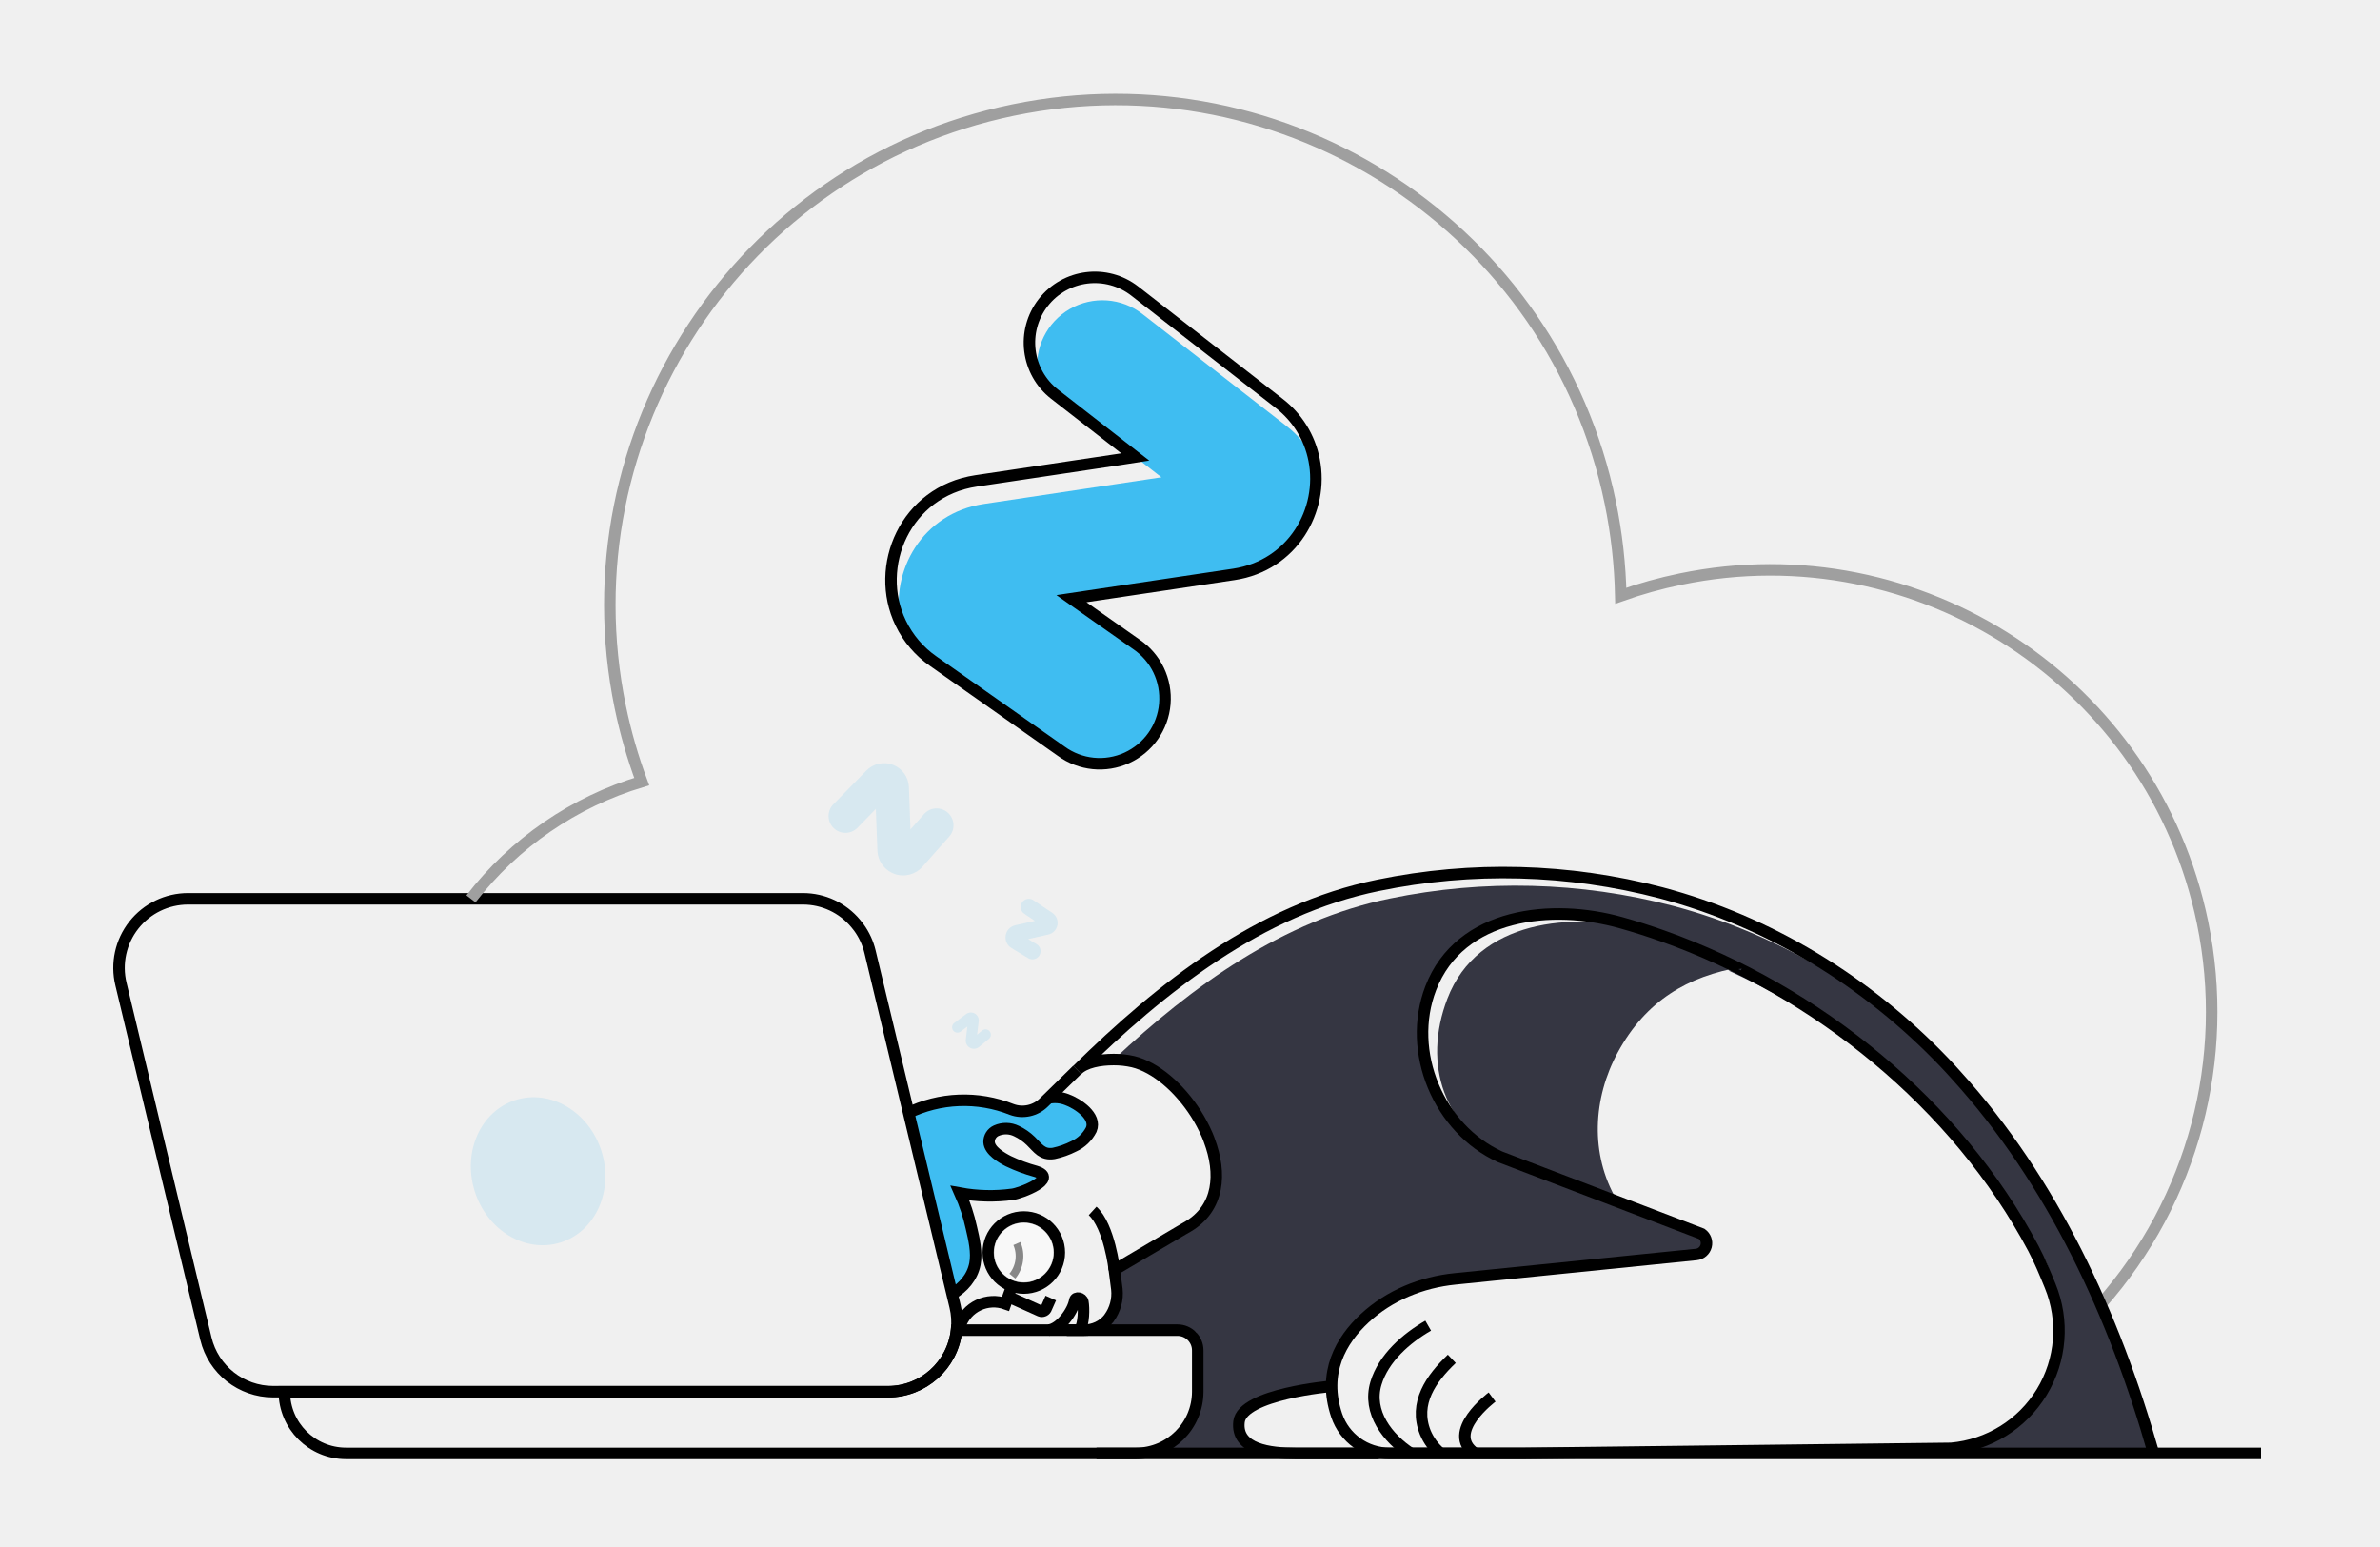
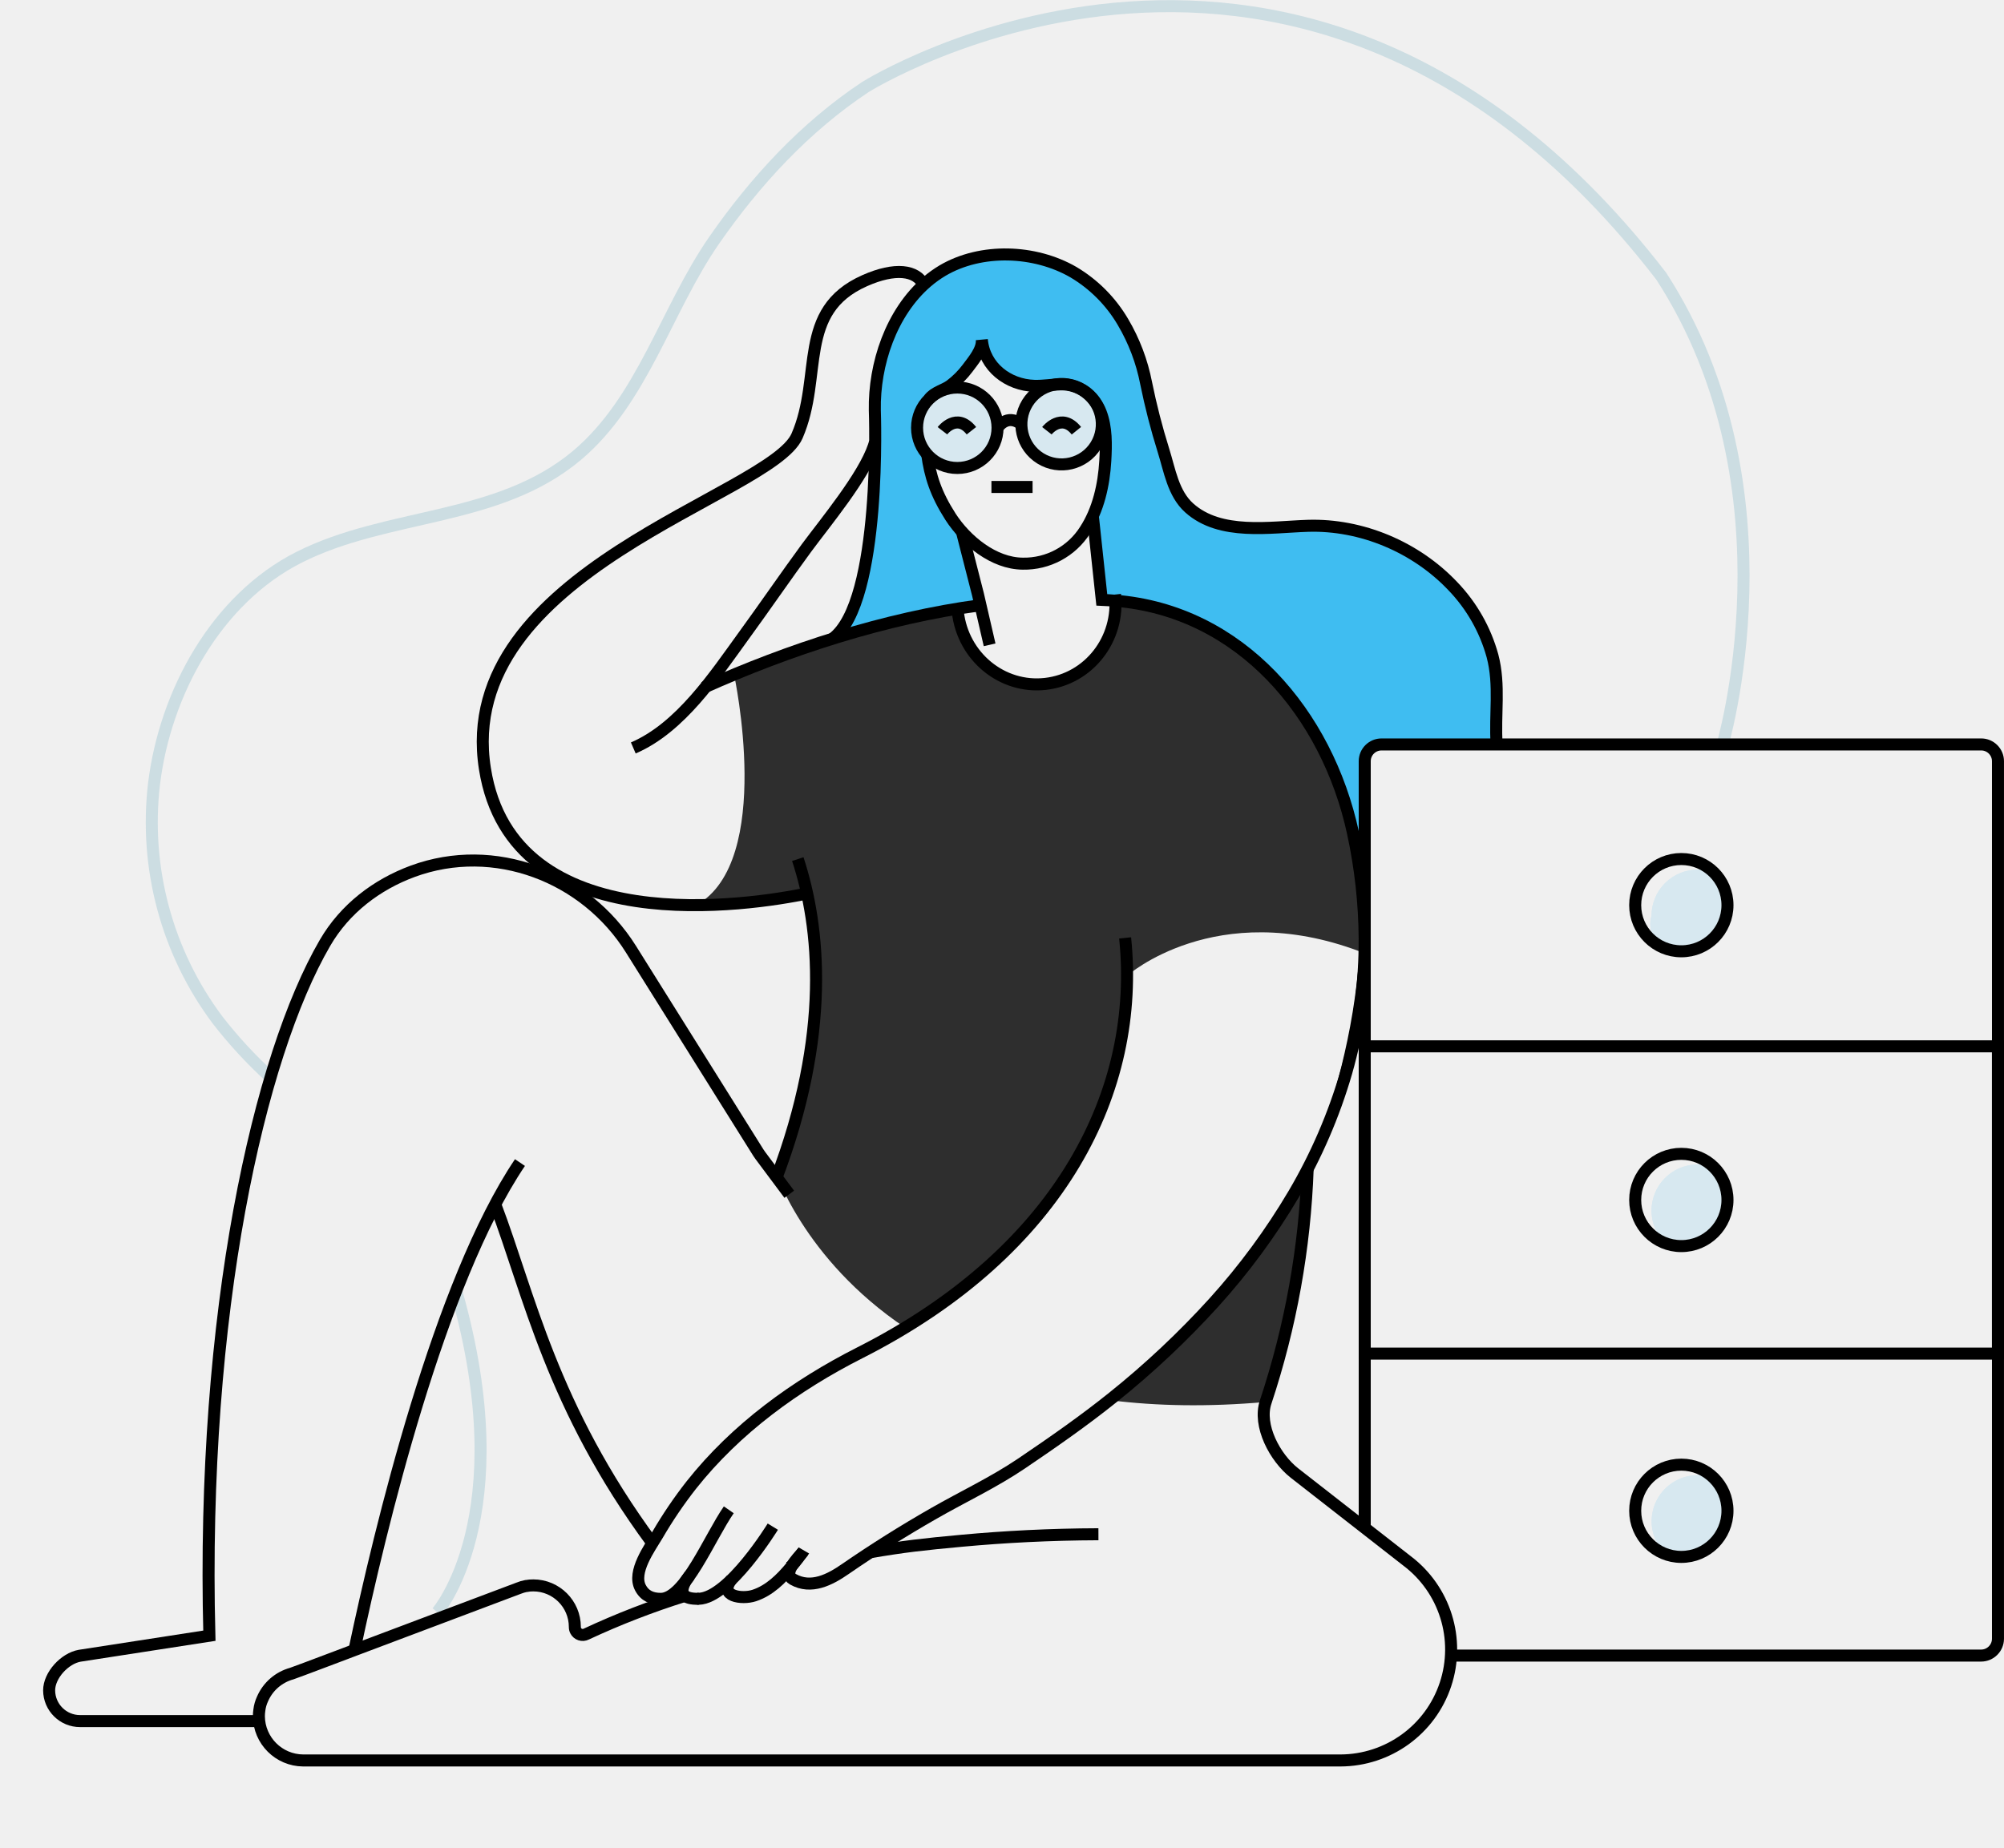
- <svg xmlns="http://www.w3.org/2000/svg" id="Layer_2" data-name="Layer 2" viewBox="0 350 1000 650">
+ <svg xmlns="http://www.w3.org/2000/svg" class="force-stroke-txt-color" viewBox="0 0 925.46 853.41">
  <defs>
-     <style>.cls-1{fill:#353642;}.cls-2{fill:#3fbdf1;}.cls-3,.cls-5,.cls-6{fill:none;stroke-miterlimit:10;}.cls-3,.cls-6{stroke:#000;}.cls-3,.cls-5{stroke-width:4.83px;}.cls-4{fill:#d7e8f0;}.cls-5{stroke:#9f9f9f;}.cls-6{stroke-width:3.22px;}.cls-7{fill:#fff;opacity:0.53;}</style>
+     <clipPath id="clip-path" transform="translate(0 -4.91)">
+       <path d="M-309.16,1825s88.32,11.09,102.84-67.26c6.61-35.74-.46-73.16-25.53-100.39a114.33,114.33,0,0,0-37.6-26.72c-13.68-6.09-37.26-5.91-47.28-17.24-20.75-23.47,3-53.43,17.86-71.77a329.69,329.69,0,0,0,47.55-79.71c34.37-81.75,27.46-166.24,13.86-251.69-19.79-124.35-98.81-218.31-216.75-261.48-1.29-.47-2.73-.93-4-.4-2.12.89-2.29,3.8-2,6.09,4.15,35.73,26,72.55,41,104.75,6,13,12.87,25.79,18.23,39.06.46,1.16,6.6,14.65,2.87,9.16-16.12-23.74-18.37-55.25-9.8-82.25.18-.58.39-1.15.58-1.73,0,0-234.53-97.5-298.84-7.38a251.64,251.64,0,0,0-43,105.22c-5.89,36-9.35,74.44,5.49,108.54,9.38,21.57,22.37,41.53,30.35,63.66,15.87,44,10.77,96.28-16.86,134.45-25.94,35.83-66.83,56.64-96.27,89.09-35.62,39.26-55.36,92.54-54.06,145.52,1,39.13,13.78,74.16,39.54,103.81,18.73,21.55,40.75,45.57,69.42,53.1,17.49,4.6,36.27,3.79,54.18,5" fill="none" />
+     </clipPath>
  </defs>
-   <path class="cls-1" d="M903,960.66H617.77l0,0h19.76l180.4-2.09c33.35-2.9,56.85-35.61,44.18-66.58-2.19-5.35.1-6.84-2.61-12-28.36-53.4-77.53-96.9-133.25-122.17,1.38-.26,2.77-.45,4.19-.64a282.31,282.31,0,0,0-32-13.63c-5.8-2.07-11.67-3.94-17.53-5.58-28.81-8.12-67.74-4.41-80,27.49-10.31,26.78,3.38,59.13,29.13,70.86L676.29,854c-.39-.58-.74-1.16-1.1-1.77l40.22,15.37a4.78,4.78,0,0,1-2.25,8.67l-97.68,10.67c-14.08,1.42-31.71,7.31-42.09,17-7.57,7-13.95,16.53-13.89,28.59a149,149,0,0,0-19,2.67c-9.57,2.06-19.31,5.61-20,11.44-1.36,11.7,15.27,14.08,25.75,14.08l-66.32-.26c7.12,0,8-.06,12.72-4.76s10-8.32,10-15.44l.58-22.82c0-4.7,1.12-8.5-3.58-8.5l-42,0a8.91,8.91,0,0,0,8.25-5,.25.25,0,0,0,.06-.13c2.1-3.9,2.58-9.51,2.19-14.82l.49-1.74,1.26-4.64,26.68-15.7a6.39,6.39,0,0,0,.58-.38c13.92-8.51,15.66-23.72,10.89-37.32-.1-.26-.16-.49-.26-.71-.22-.58-.42-1.13-.67-1.68a50.79,50.79,0,0,0-4.71-8.86c-6.89-10.76-16.89-19.53-26.39-21.82a36.61,36.61,0,0,0-8.12-.9c33.06-31,71.15-58.55,116.14-67.71A261.24,261.24,0,0,1,703,730.63c45.44,12.09,86.36,37.19,118.81,71.09l0,0C865.49,847.29,885.92,900.53,903,960.66Z" />
-   <path class="cls-2" d="M458.6,823.65a15.36,15.36,0,0,1-7.28,7,35.92,35.92,0,0,1-8.47,3c-4.84.81-6.55-2.25-9.64-5.25a22.62,22.62,0,0,0-6-4.16,10,10,0,0,0-8.54-.13,5.16,5.16,0,0,0-3.06,4.71c.2,3.67,5.26,6.57,8.12,8.09a70.47,70.47,0,0,0,11.6,4.28c9.77,3-6.5,9.25-9.92,9.64a69.84,69.84,0,0,1-22-.52,74.17,74.17,0,0,1,4.77,14.5c1.13,4.77,2.45,10.51,1.52,15.31-1.13,5.64-4.94,9.83-9.64,12.67l-18.27-76.22a54.17,54.17,0,0,1,43.34-1.42,12.86,12.86,0,0,0,13.57-3l1.87-1.81a13.52,13.52,0,0,1,7.8.62C452.8,812.63,461,818,458.6,823.65Z" />
-   <path class="cls-3" d="M477.36,908.88H401.92a29,29,0,0,1-28.84,25.91H119.46a25.94,25.94,0,0,0,25.88,25.88h332a26,26,0,0,0,25.91-25.88v-17.4a8.51,8.51,0,0,0-8.51-8.51Z" />
-   <path class="cls-3" d="M360.86,739.7a28.82,28.82,0,0,1,4.71,10.24l35.74,149a28,28,0,0,1,.61,9.89,29,29,0,0,1-28.84,25.91H114.75a29.05,29.05,0,0,1-28.23-22.27l-35.7-149a29,29,0,0,1,28.23-35.81H337.34a28.85,28.85,0,0,1,22.23,10.41Z" />
-   <ellipse class="cls-4" cx="226.06" cy="842.14" rx="27.93" ry="31.39" transform="translate(-242.74 106.93) rotate(-17.5)" />
-   <path class="cls-1" d="M731.85,756.31c-22.79,3.81-40.31,14.23-52.07,35.8-10.53,19.3-11.76,42.85-.53,62L633.4,836.53c-26.55-12.16-35.89-39.18-25.25-66.93,12.65-33.06,52.79-36.9,82.5-28.48,6.05,1.7,12.09,3.64,18.07,5.78Q720.44,751.1,731.85,756.31Z" />
-   <path class="cls-5" d="M197.88,727.68a142.52,142.52,0,0,1,71.74-49.28,213.6,213.6,0,0,1-9-31.29C237,532.23,310.87,419.92,425.72,396.23s227.2,50.15,250.88,165A217,217,0,0,1,681,600.32a188.43,188.43,0,0,1,25.13-7C806.5,572.57,904.7,637.15,925.42,737.54A185.32,185.32,0,0,1,882.69,898" />
-   <path class="cls-3" d="M448.23,908.89h7.09a13.13,13.13,0,0,0,10.63-5,.33.33,0,0,0,.07-.13,17.35,17.35,0,0,0,3.25-12.06l-.58-4.51-.48-3.64,1.74-1,27.26-16.08,1.84-1.06c13.31-7.83,14.27-22.43,9.05-36.26-.09-.25-.16-.48-.25-.71-.23-.58-.46-1.12-.68-1.67a63.84,63.84,0,0,0-4.71-8.86c-6.89-10.77-16.88-19.53-26.39-21.82a36,36,0,0,0-8.12-.9c-5.7,0-12,1.09-15.31,4.38C488,764.78,529.31,732.13,579,722a261.25,261.25,0,0,1,119,3.16c45.44,12.09,86.4,37.22,118.85,71.12,1.71,1.78,3.38,3.58,5,5.42l0,0c40.67,44.7,66.61,101.16,83,158.94" />
-   <path class="cls-3" d="M460.7,960.67H950" />
-   <path class="cls-6" d="M583.88,960.66H639.4" />
-   <path class="cls-3" d="M630.29,836.06c-25.76-11.73-39.44-44.08-29.14-70.85,12.28-31.91,51.21-35.62,80-27.5q8.82,2.47,17.53,5.58c64.73,23,123.55,70.75,155.67,131.25,2.71,5.12,4.87,10.38,7.06,15.74a49.63,49.63,0,0,1-41.62,68.27L639.4,960.66H583.88a23.49,23.49,0,0,1-22.24-15.92c-6.09-18,1.78-31.58,11.73-40.83,10.38-9.64,23.92-15.15,38-16.57L712.71,877.1a4.79,4.79,0,0,0,2.27-8.68Z" />
-   <path class="cls-3" d="M600.08,907c-9.25,5.32-18.76,13.65-21.94,24.2-3.66,12.15,4.93,23.19,14.69,29.51" />
-   <path class="cls-3" d="M610,920.94c-8.63,8.21-16.11,18.62-11.12,31a23,23,0,0,0,6.48,8.76" />
-   <path class="cls-3" d="M626.93,937s-19.87,14.77-7.25,23.63" />
-   <path class="cls-3" d="M575.93,959.25l.35,1.42H544.22c-10.48,0-25-1.61-23.63-13.31s38.9-14.89,38.9-14.89h0" />
-   <path class="cls-2" d="M518.42,591.34l-68.23,10.21,11.89,8.38h0l22.24,17.81c3.48,2.45,2.61,8.23,4.54,11.74a27.42,27.42,0,0,1-43,26.14l-53.65-37.74a41.37,41.37,0,0,1-13.79-16.14c-4.39-21.85,9.08-46.15,35-50L488,550.54,477,542h0l-33.87-26.36a27.44,27.44,0,0,1-7.12-8.25A27.44,27.44,0,0,1,480.1,482l60.42,47a40.32,40.32,0,0,1,11.67,14.28C556.31,564.4,543.13,587.63,518.42,591.34Z" />
-   <path class="cls-3" d="M468.22,883.54s-2.08-18.3-9.13-24.75" />
-   <path class="cls-3" d="M381.09,817.85a54.24,54.24,0,0,1,44-1.7,12.88,12.88,0,0,0,13.59-3l13.93-13.64" />
-   <path class="cls-3" d="M425.37,895.59,437,900.82a2,2,0,0,0,2.68-1.28l1.83-4.14" />
-   <path class="cls-6" d="M427.27,872.49a13.26,13.26,0,0,1-1.9,13.7" />
-   <path class="cls-3" d="M453.65,908.88c1.83-2.71,1.82-9.26,1.35-11.89-.3-1.67-3.11-2.27-3.41-.59-.82,4.69-6.11,11.9-11,12.48" />
-   <circle class="cls-3" cx="430.17" cy="876.27" r="14.93" />
-   <path class="cls-3" d="M425.17,890.33l-2.66,7.48a14.92,14.92,0,0,0-19.07,9.06" />
-   <circle class="cls-7" cx="430.17" cy="876.27" r="12.64" />
-   <path class="cls-3" d="M400,893.77c4.7-2.84,8.5-7,9.63-12.66.94-4.81-.38-10.54-1.51-15.31a74,74,0,0,0-4.77-14.5,69.84,69.84,0,0,0,22,.51c3.41-.38,19.69-6.6,9.92-9.63a69.18,69.18,0,0,1-11.59-4.29c-2.88-1.49-7.93-4.39-8.11-8.07a5.13,5.13,0,0,1,3-4.73,10,10,0,0,1,8.54.15,22,22,0,0,1,6,4.16c3.1,3,4.79,6,9.65,5.23a34.88,34.88,0,0,0,8.45-3,15.37,15.37,0,0,0,7.3-7c2.42-5.63-5.8-11-10.26-12.61a13.56,13.56,0,0,0-7.79-.64" />
-   <path class="cls-3" d="M518.42,591.34l-68.23,10.21,11.89,8.38,15.38,10.8a27.45,27.45,0,1,1-31.59,44.89l-53.65-37.74a41.37,41.37,0,0,1-13.79-16.14c-11.41-23.69,1.93-55.24,31.74-59.69l59.17-8.86L477,542l-33.87-26.36a27.44,27.44,0,1,1,33.71-43.31l60.42,47a39.58,39.58,0,0,1,14.89,23.94C556.31,564.4,543.13,587.63,518.42,591.34Z" />
-   <path class="cls-4" d="M368.66,707.33,368,689.9l-7.73,7.92a7.08,7.08,0,0,1-10,.12h0a7.08,7.08,0,0,1-.12-10L364,673.8a10.44,10.44,0,0,1,17.9,6.91l.65,17.78,5.7-6.43a7.07,7.07,0,0,1,10-.6h0a7.08,7.08,0,0,1,.61,10l-11.23,12.67A10.83,10.83,0,0,1,368.66,707.33Z" />
-   <path class="cls-4" d="M426.6,738.77l8.23-1.84-4.45-3a3.44,3.44,0,0,1-.94-4.76h0a3.43,3.43,0,0,1,4.76-.93l7.94,5.31a5.05,5.05,0,0,1-1.71,9.13L432,744.58l3.57,2.15a3.42,3.42,0,0,1,1.16,4.7h0a3.43,3.43,0,0,1-4.7,1.17l-7-4.23A5.23,5.23,0,0,1,426.6,738.77Z" />
-   <path class="cls-4" d="M405.79,786.84l.67-5.5-2.83,2.1a2.25,2.25,0,0,1-3.15-.46h0a2.26,2.26,0,0,1,.46-3.15l5-3.75a3.32,3.32,0,0,1,5.28,3.06l-.68,5.62,2.11-1.74a2.25,2.25,0,0,1,3.17.31h0a2.25,2.25,0,0,1-.31,3.17l-4.16,3.42A3.44,3.44,0,0,1,405.79,786.84Z" />
-   <path class="cls-1" d="M731.85,757l-.42.71a7.11,7.11,0,0,0-1-.52Z" />
+   <circle cx="442.09" cy="197.59" r="18.58" fill="#d7e8f0" />
+   <circle cx="490.26" cy="200.86" r="18.58" transform="translate(61.64 507.37) rotate(-58.28)" fill="#d7e8f0" />
+   <path d="M738.65,100.27" transform="translate(0 -4.91)" fill="none" stroke="#ccdde2" stroke-miterlimit="10" stroke-width="5.55" />
+   <path d="M124.94,502.56A208.74,208.74,0,0,1,100.41,476,152.4,152.4,0,0,1,71.13,367c5.09-41.86,28.67-85.37,67.09-104.73,41-20.65,91.79-16.38,128.23-47,30.39-25.61,41.09-67.21,63.33-99.34,19-27.37,42-52.34,69.89-70.84,0,0,202.33-127,367.53,87.43,63.9,98.73,27.85,218,27.85,218" transform="translate(0 -4.91)" fill="none" stroke="#ccdde2" stroke-miterlimit="10" stroke-width="5.55" />
+   <path d="M210.75,601.49c29.57,104.13-8.89,148.15-8.89,148.15" transform="translate(0 -4.91)" fill="none" stroke="#ccdde2" stroke-miterlimit="10" stroke-width="5.55" />
+   <path d="M689.38,307.85a74.76,74.76,0,0,0-18.28-32.16,89.82,89.82,0,0,0-67-27.9c-17.55.56-40.36,4.62-54.71-8.23-7.51-6.68-9.1-17.55-12-26.6a311.51,311.51,0,0,1-8-31.09,88.57,88.57,0,0,0-10.66-28.32,65,65,0,0,0-22.9-23c-17.76-10.26-42.55-11.21-60.4-.69a52.31,52.31,0,0,0-7.2,5.18,17.89,17.89,0,0,0-1.51,1.38c-15.48,14.27-22.94,37.34-22.55,58v6.77c.05,1.85.09,4.09.05,6.55C405,219.85,407,272,384.51,300c10.91-3.4,22-6.46,33.16-9h.09c1.16-.65,12.29-6.55,19.75-4a9.18,9.18,0,0,1,5.9,6.21c0,.08,0,.13.09.17.09.35.22.73.3,1.12a9.55,9.55,0,0,0,.3,1.08,36.87,36.87,0,0,0,3.84,8.19,6.23,6.23,0,0,0,.78,1.12,28.86,28.86,0,0,0,5.52,5.52c-.78-.77-1.6-1.64-2.46-2.5a26.64,26.64,0,0,1-7.68-22.12s1.86,2.24,5.65.08-1.94-20.82-3.36-26.39c-.52-2.07,2.54-1.81,7.29-.64a50.74,50.74,0,0,1-9.4-8.28,52.2,52.2,0,0,1-5.26-6.86c-6.82-10.6-9.4-18.75-10.78-28.84h0a18.38,18.38,0,0,1,1-25.57,1.48,1.48,0,0,1,.26-.3c2.15-2.76,6.55-3.8,9.4-5.82a39.48,39.48,0,0,0,8-8.07c2.63-3.45,7-8.53,6.6-13.19,1.16,12.63,12.11,21,24.23,21.34a85.34,85.34,0,0,0,8.75-.47h.09a18.15,18.15,0,0,1,3.75-.39,18.48,18.48,0,0,1,15.18,7.89,6.45,6.45,0,0,1,.47.69c.22.34.43.73.65,1.12a17.84,17.84,0,0,1,1.77,3.45c2.76,7.07,2.54,15,2.11,22.46-.65,11-3.19,22.55-9.31,31.95a2.63,2.63,0,0,1,2.06-.65c4.75.82,1.39,31.52,6.64,33.12s5,5.69,5,5.69a16.52,16.52,0,0,1-.17,2.11,32.34,32.34,0,0,0,.52-7.67c1.55.08,3.1.25,4.65.47,8.8-3,26,6.42,26,6.42a.11.11,0,0,0,.09.05c41.3,15.91,69.46,55.79,79,100.28a237.56,237.56,0,0,1,5.39,48.72v-81.9a7.75,7.75,0,0,1,7.74-7.76h53.18C690.41,334.93,693,321.44,689.38,307.85ZM475.74,319.93c1.42.38,2.89.73,4.36,1,.94,0,1.89-.09,2.84-.17a35.58,35.58,0,0,0,19.32-8.41c-5.31,3.75-12,6.08-19.79,7C479.92,319.67,477.68,319.84,475.74,319.93Zm21.09-64.59a32.68,32.68,0,0,1-19,9.57,28.3,28.3,0,0,0,4.1.39C489.11,265.43,493.51,260,496.83,255.34Z" transform="translate(0 -4.91)" fill="#3fbdf1" />
+   <path d="M608.24,534c-2.56,6.89-4.36,10.75-4.36,10.75.69,32.77-19.36,107.77-19.36,107.77-26.77,2.37-50.49,1.86-71.53-.77C566.59,611.55,593,567.89,608.24,534Z" transform="translate(0 -4.91)" fill="#2e2e2e" />
+   <path d="M627.85,444.36c-66.57-25-107.36,11.29-107.36,11.29-.08,97.71-83.77,151.82-102.4,162.59-47.41-31.81-60.49-73.49-60.49-73.49l4.27-5c3-8.36,10.69-34.36,13.2-59.41,2.37-23.67-.31-46.52-.48-52.95-.39-13.23-6.38-10.21-13.41-7.67S321.6,423,321.6,423C357.68,402.75,339,316.55,339,316.55L417.62,291s22.25-12.54,26.13,3.45,19.36,23,36.3,26.6,32.6-15.91,34.71-31.69,31,0,31,0C617,324.75,631.26,389.13,627.85,444.36Z" transform="translate(0 -4.91)" fill="#2e2e2e" class="fill-bg-color-dark" />
+   <path d="M322.68,743.41H322" transform="translate(0 -4.91)" fill="none" stroke="#000" stroke-miterlimit="10" stroke-width="5.55" />
+   <path d="M292.46,350.41c21.86-9.4,37.55-33.29,51-51.83,9-12.33,20-28.32,29-40.57,8.8-11.9,26.35-33,31.05-47,.21-.6.38-1.2.56-1.77" transform="translate(0 -4.91)" fill="none" stroke="#000" stroke-miterlimit="10" stroke-width="5.55" />
+   <path d="M372.78,417.63C347.73,422.8,236.71,441,223.94,360,209.5,268.66,356.05,233.91,368.08,206.27s-.4-57.72,31.26-71.72c14-6.21,23.84-4.91,27.21,1.9" transform="translate(0 -4.91)" fill="none" stroke="#000" stroke-miterlimit="10" stroke-width="5.55" />
+   <path d="M163.68,767.12c11.85-56.13,39.23-170,76.44-225.19" transform="translate(0 -4.91)" fill="none" stroke="#000" stroke-miterlimit="10" stroke-width="5.55" />
+   <path d="M368.43,401.75c10.25,31.3,15.45,80.7-10.11,147.88" transform="translate(0 -4.91)" fill="none" stroke="#000" stroke-miterlimit="10" stroke-width="5.55" />
+   <path d="M228.68,561.17c15.78,41.58,26,93.36,72.61,156.58" transform="translate(0 -4.91)" fill="none" stroke="#000" stroke-miterlimit="10" stroke-width="5.55" />
+   <path d="M519.59,438.15c7.2,69.72-28.84,144.22-122.58,191.69-29.57,15-57.17,35-77.83,61.14a203.19,203.19,0,0,0-15.58,23c-3.54,6-11.69,17-7.86,24.31,2,3.83,5.3,5.18,9.41,5.18,11.22,0,22.61-28.45,31.41-41.14" transform="translate(0 -4.91)" fill="none" stroke="#000" stroke-miterlimit="10" stroke-width="5.55" />
+   <path d="M356.89,710.11s-20.21,32.94-34.21,33.32-4.1-10.82-4.1-10.82" transform="translate(0 -4.91)" fill="none" stroke="#000" stroke-miterlimit="10" stroke-width="5.55" />
+   <path d="M452.8,284.48C408.48,290.43,364.24,305,325,322.56" transform="translate(0 -4.91)" fill="none" stroke="#000" stroke-miterlimit="10" stroke-width="5.55" />
+   <path d="M371.27,721.12a1.85,1.85,0,0,1-.3.39c-1.68,2.28-3.49,4.7-5.48,7-4.74,5.74-10.21,11.13-17.16,13.41-5.56,1.86-16.85.44-10.43-7.46" transform="translate(0 -4.91)" fill="none" stroke="#000" stroke-miterlimit="10" stroke-width="5.55" />
+   <path d="M336.91,735.91a4.09,4.09,0,0,0-.69.17" transform="translate(0 -4.91)" fill="none" stroke="#000" stroke-miterlimit="10" stroke-width="5.55" />
+   <path d="M507.26,713.62c-22.42.08-43.46,1.2-63,3-17.9,1.64-27,2.68-42.41,5.31" transform="translate(0 -4.91)" fill="none" stroke="#000" stroke-miterlimit="10" stroke-width="5.55" />
+   <path d="M365.68,728.75a13.88,13.88,0,0,0-1.81.39h0" transform="translate(0 -4.91)" fill="none" stroke="#000" stroke-miterlimit="10" stroke-width="5.55" />
+   <path d="M316.34,742.07a368.15,368.15,0,0,0-45.61,17.68,3.62,3.62,0,0,1-4.87-1.59,3.57,3.57,0,0,1-.39-1.73,19.2,19.2,0,0,0-19.19-19.18,16.81,16.81,0,0,0-3.32.3h-.13a18.15,18.15,0,0,0-3.32,1l-75.83,28.57c-1.6.61-3.15,1.21-4.66,1.77s-2.71,1-4,1.51c-5.13,1.94-9.48,3.58-12.72,4.79-.86.3-1.64.64-2.41.9L134.68,778a20.68,20.68,0,0,0-13.45,11.72,16.94,16.94,0,0,0-1.46,5.13h0a20.33,20.33,0,0,0-.22,2.81A20.62,20.62,0,0,0,140,818.12H619a51.28,51.28,0,0,0,30.69-92.26l-51.86-40.48c-9.06-7.08-17-22-13.33-32.86a385.39,385.39,0,0,0,19.39-107.77" transform="translate(0 -4.91)" fill="none" stroke="#000" stroke-miterlimit="10" stroke-width="5.55" />
+   <path d="M119.68,799.93H37a14.27,14.27,0,0,1-14.31-14.18h0c0-7,7.2-14.79,14.1-16l59.9-9.26c-3.88-149.53,23-267.75,53.38-320,9.2-15.86,23.93-27,40.62-33.15,37.5-13.75,79.51,2.2,100.7,36.05L317.44,485l32.78,52.36c.28.43.57.86.87,1.27l13.39,17.94" transform="translate(0 -4.91)" fill="none" stroke="#000" stroke-miterlimit="10" stroke-width="5.55" />
+   <path d="M384.55,299.88C407.4,282.88,404,194.42,404,194.42c-.39-21.26,7.54-45.15,24.06-59.33a52.31,52.31,0,0,1,7.2-5.18c17.85-10.52,42.64-9.57,60.4.69a65,65,0,0,1,22.9,23,88.65,88.65,0,0,1,10.73,28.28,311.51,311.51,0,0,0,8,31.09c2.85,9,4.44,19.92,11.94,26.6,14.36,12.85,37.17,8.79,54.72,8.23,24.85-.79,49.93,9.85,67,27.9a75.25,75.25,0,0,1,18.28,32.15c3.6,13.61,1,27.11,1.93,40.93" transform="translate(0 -4.91)" fill="none" stroke="#000" stroke-miterlimit="10" stroke-width="5.55" />
+   <polyline points="457.01 297.86 451.63 274.56 444.22 245.58" fill="none" stroke="#000" stroke-miterlimit="10" stroke-width="5.55" />
+   <path d="M476.85,229.85h-19" transform="translate(0 -4.91)" fill="none" stroke="#000" stroke-miterlimit="10" stroke-width="5.55" />
+   <path d="M797.74,559.21a21.28,21.28,0,0,1-21.22,21.34h-.07a21,21,0,0,1-7.55-1.38A21.31,21.31,0,0,1,784,542.82a20.68,20.68,0,0,1,7.5,1.38A21.14,21.14,0,0,1,797.74,559.21Z" transform="translate(0 -4.91)" fill="#d7e8f0" />
+   <path d="M797.74,423.05a21.28,21.28,0,0,1-21.26,21.3h0a12.78,12.78,0,0,1-14.27-11.07,13,13,0,0,1,.47-5.36A21.29,21.29,0,0,1,784,406.62h0a20.53,20.53,0,0,1,7.59,1.42A21.26,21.26,0,0,1,797.74,423.05Z" transform="translate(0 -4.91)" fill="#d7e8f0" />
+   <path d="M797.74,702.75a21.28,21.28,0,0,1-21.26,21.3h0a20.53,20.53,0,0,1-7.55-1.38A21.31,21.31,0,0,1,784,686.33a20.68,20.68,0,0,1,7.5,1.38A21.12,21.12,0,0,1,797.74,702.75Z" transform="translate(0 -4.91)" fill="#d7e8f0" />
+   <path d="M797.74,559.21a21.28,21.28,0,0,1-21.22,21.34h-.07a21,21,0,0,1-7.55-1.38A21.31,21.31,0,0,1,784,542.82a20.68,20.68,0,0,1,7.5,1.38A21.14,21.14,0,0,1,797.74,559.21Z" transform="translate(0 -4.91)" fill="#d7e8f0" />
+   <path d="M797.74,423.05a21.28,21.28,0,0,1-21.26,21.3h0a12.78,12.78,0,0,1-14.27-11.07,13,13,0,0,1,.47-5.36A21.29,21.29,0,0,1,784,406.62h0a20.53,20.53,0,0,1,7.59,1.42A21.26,21.26,0,0,1,797.74,423.05Z" transform="translate(0 -4.91)" fill="#d7e8f0" />
+   <path d="M797.74,702.75a21.28,21.28,0,0,1-21.26,21.3h0a20.53,20.53,0,0,1-7.55-1.38A21.31,21.31,0,0,1,784,686.33a20.68,20.68,0,0,1,7.5,1.38A21.12,21.12,0,0,1,797.74,702.75Z" transform="translate(0 -4.91)" fill="#d7e8f0" />
+   <circle cx="442.09" cy="197.59" r="18.58" fill="none" stroke="#000" stroke-miterlimit="10" stroke-width="5.55" />
+   <circle cx="490.26" cy="200.86" r="18.58" transform="translate(61.64 507.37) rotate(-58.28)" fill="none" stroke="#000" stroke-miterlimit="10" stroke-width="5.55" />
+   <path d="M435.22,203.88s6.6-8.59,13.39,0" transform="translate(0 -4.91)" fill="none" stroke="#000" stroke-miterlimit="10" stroke-width="5.55" />
+   <path d="M483.46,203.88s6.71-8.59,13.63,0" transform="translate(0 -4.91)" fill="none" stroke="#000" stroke-miterlimit="10" stroke-width="5.55" />
+   <path d="M460.68,202.55s4.22-6.85,11-1.65" transform="translate(0 -4.91)" fill="none" stroke="#000" stroke-miterlimit="10" stroke-width="5.55" />
+   <path d="M428.18,214.75c1.38,10.09,4,18.28,10.78,28.88,7.12,11,19.92,21.56,33.38,21.65a33.3,33.3,0,0,0,28.76-15.47c6.12-9.39,8.68-20.91,9.33-32,.43-7.45.61-15.38-2.11-22.46-3-7.74-10-13-18.36-12.9-4.11.06-8.19.82-12.3.69-12.14-.37-23.08-8.71-24.25-21.35.43,4.63-4,9.72-6.57,13.2a39.9,39.9,0,0,1-8,8c-2.9,2.13-7.57,3.15-9.64,6.12" transform="translate(0 -4.91)" fill="none" stroke="#000" stroke-miterlimit="10" stroke-width="5.55" />
+   <path d="M670.15,769.67H914.88a7.8,7.8,0,0,0,7.8-7.76V356.55a7.75,7.75,0,0,0-7.74-7.76H638a7.75,7.75,0,0,0-7.76,7.74h0V710.64" transform="translate(0 -4.91)" fill="none" stroke="#000" stroke-miterlimit="10" stroke-width="5.55" />
+   <rect x="630.24" y="483.33" width="292.42" height="141.94" fill="none" stroke="#000" stroke-miterlimit="10" stroke-width="5.55" />
+   <path d="M514.92,279.55c2.3,20.56-12.09,39-32.13,41.27s-38.11-12.63-40.45-33.19" transform="translate(0 -4.91)" fill="none" stroke="#000" stroke-miterlimit="10" stroke-width="5.55" />
+   <path d="M504.68,243.26,508.82,282h0q3,.13,6,.39c58.16,4.57,98.17,52.43,110,107.27a237.58,237.58,0,0,1,5.39,48.73,221.2,221.2,0,0,1-8.5,61.91,245.89,245.89,0,0,1-24.23,56.14,307.79,307.79,0,0,1-36.89,50.13,404.66,404.66,0,0,1-46.65,43.85c-13.58,10.9-27.85,20.82-42.25,30.57-12.89,8.7-27,15.3-40.44,23q-21,12-40.88,25.7c-7.07,4.91-15.78,9.48-24.14,4.74-2.33-1.29-2-3.54-.74-5.87,1.47-2.71,4.23-5.51,5.48-7" transform="translate(0 -4.91)" fill="none" stroke="#000" stroke-miterlimit="10" stroke-width="5.55" />
+   <circle cx="776.45" cy="554.3" r="21.31" fill="none" stroke="#000" stroke-miterlimit="10" stroke-width="5.55" />
+   <circle cx="776.45" cy="418.12" r="21.31" fill="none" stroke="#000" stroke-miterlimit="10" stroke-width="5.55" />
+   <circle cx="776.45" cy="697.87" r="21.31" fill="none" stroke="#000" stroke-miterlimit="10" stroke-width="5.55" />
+   <path d="M622.42,497.65c-3.53,9.83-7.89,22.25-14.18,36.35,6.2-16.69,17.29-50.92,19.61-89.64C627.85,444.36,635.23,462.42,622.42,497.65Z" transform="translate(0 -4.91)" />
+   <path d="M453.8,258.75c6.55,1.64,16.38,5,24,6.12a31.37,31.37,0,0,1-5.3.39C465.91,265.26,459.49,262.75,453.8,258.75Z" transform="translate(0 -4.91)" fill="none" />
+   <path d="M454.36,310.31c5.77,4.57,13.28,7.55,21.38,9.62C464.27,320.4,461,317.12,454.36,310.31Z" transform="translate(0 -4.91)" fill="none" />
+   <path d="M501.18,249.91a34.41,34.41,0,0,1-4.35,5.43A31.6,31.6,0,0,1,501.18,249.91Z" transform="translate(0 -4.91)" fill="none" />
+   <path d="M514,293.88c.25-1,.49-2,.66-3-1,9.52-5.47,16.73-12.39,21.51a36.72,36.72,0,0,0,7.42-8.64c.34-.65.73-1.3,1.07-1.94a5.51,5.51,0,0,0,.31-.65c.33-.59.63-1.19.9-1.81s.48-1.12.69-1.68a8.94,8.94,0,0,0,.52-1.42A19.37,19.37,0,0,0,514,293.88Z" transform="translate(0 -4.91)" fill="none" />
+   <path d="M514.68,290.75v.09c0-.26.09-.51.11-.78A3.3,3.3,0,0,1,514.68,290.75Z" transform="translate(0 -4.91)" fill="none" />
+   <g clip-path="url(#clip-path)">
+     <line x1="6.77" y1="838.92" x2="1.73" y2="852.78" fill="none" stroke="#ccdde2" stroke-miterlimit="10" stroke-width="3.69" />
+   </g>
</svg>
